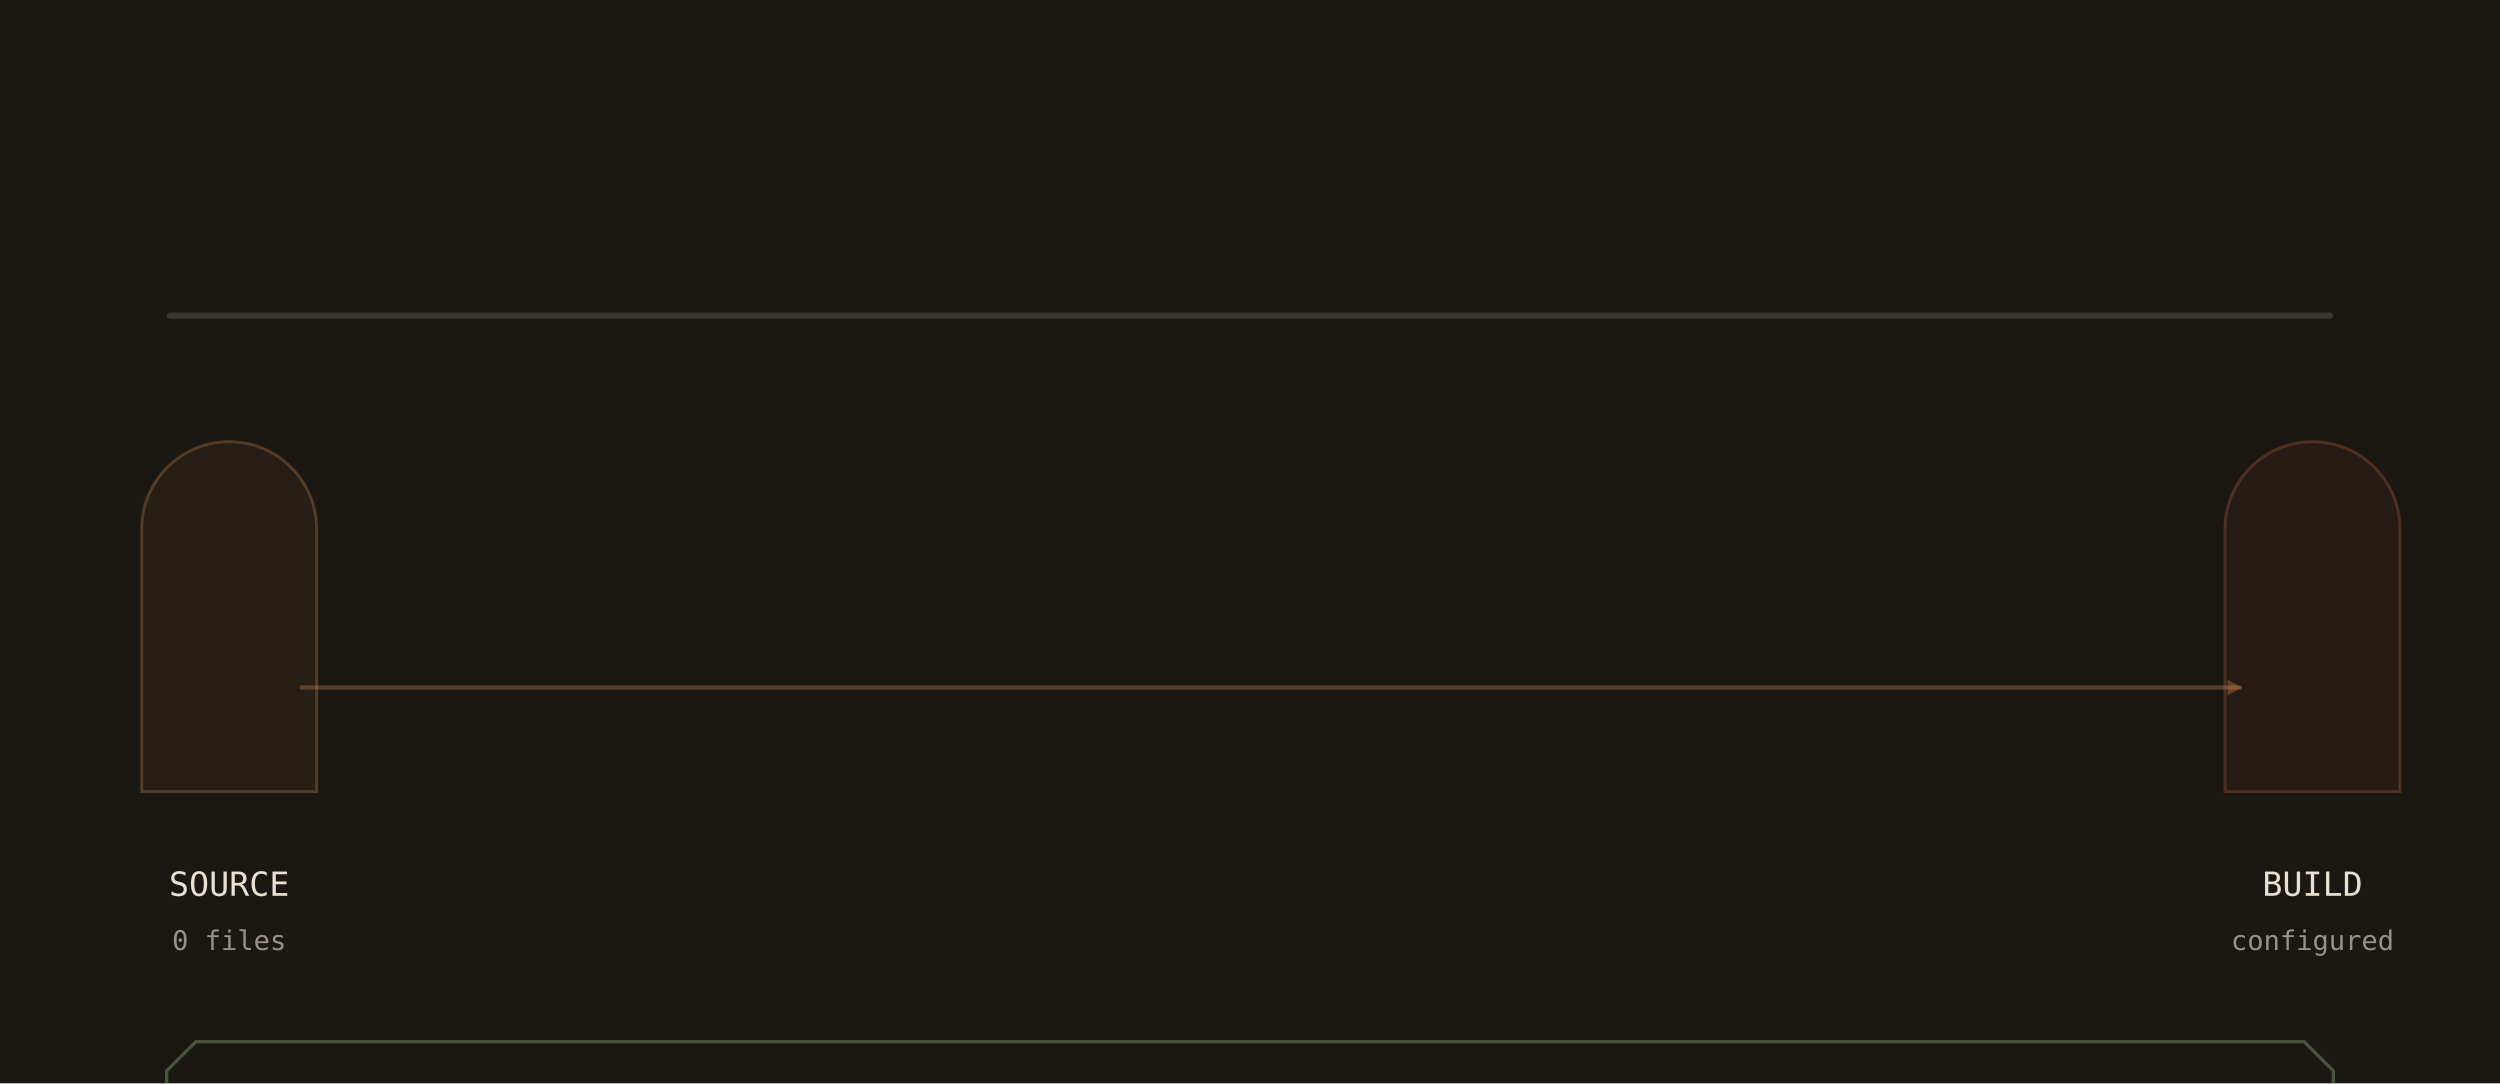
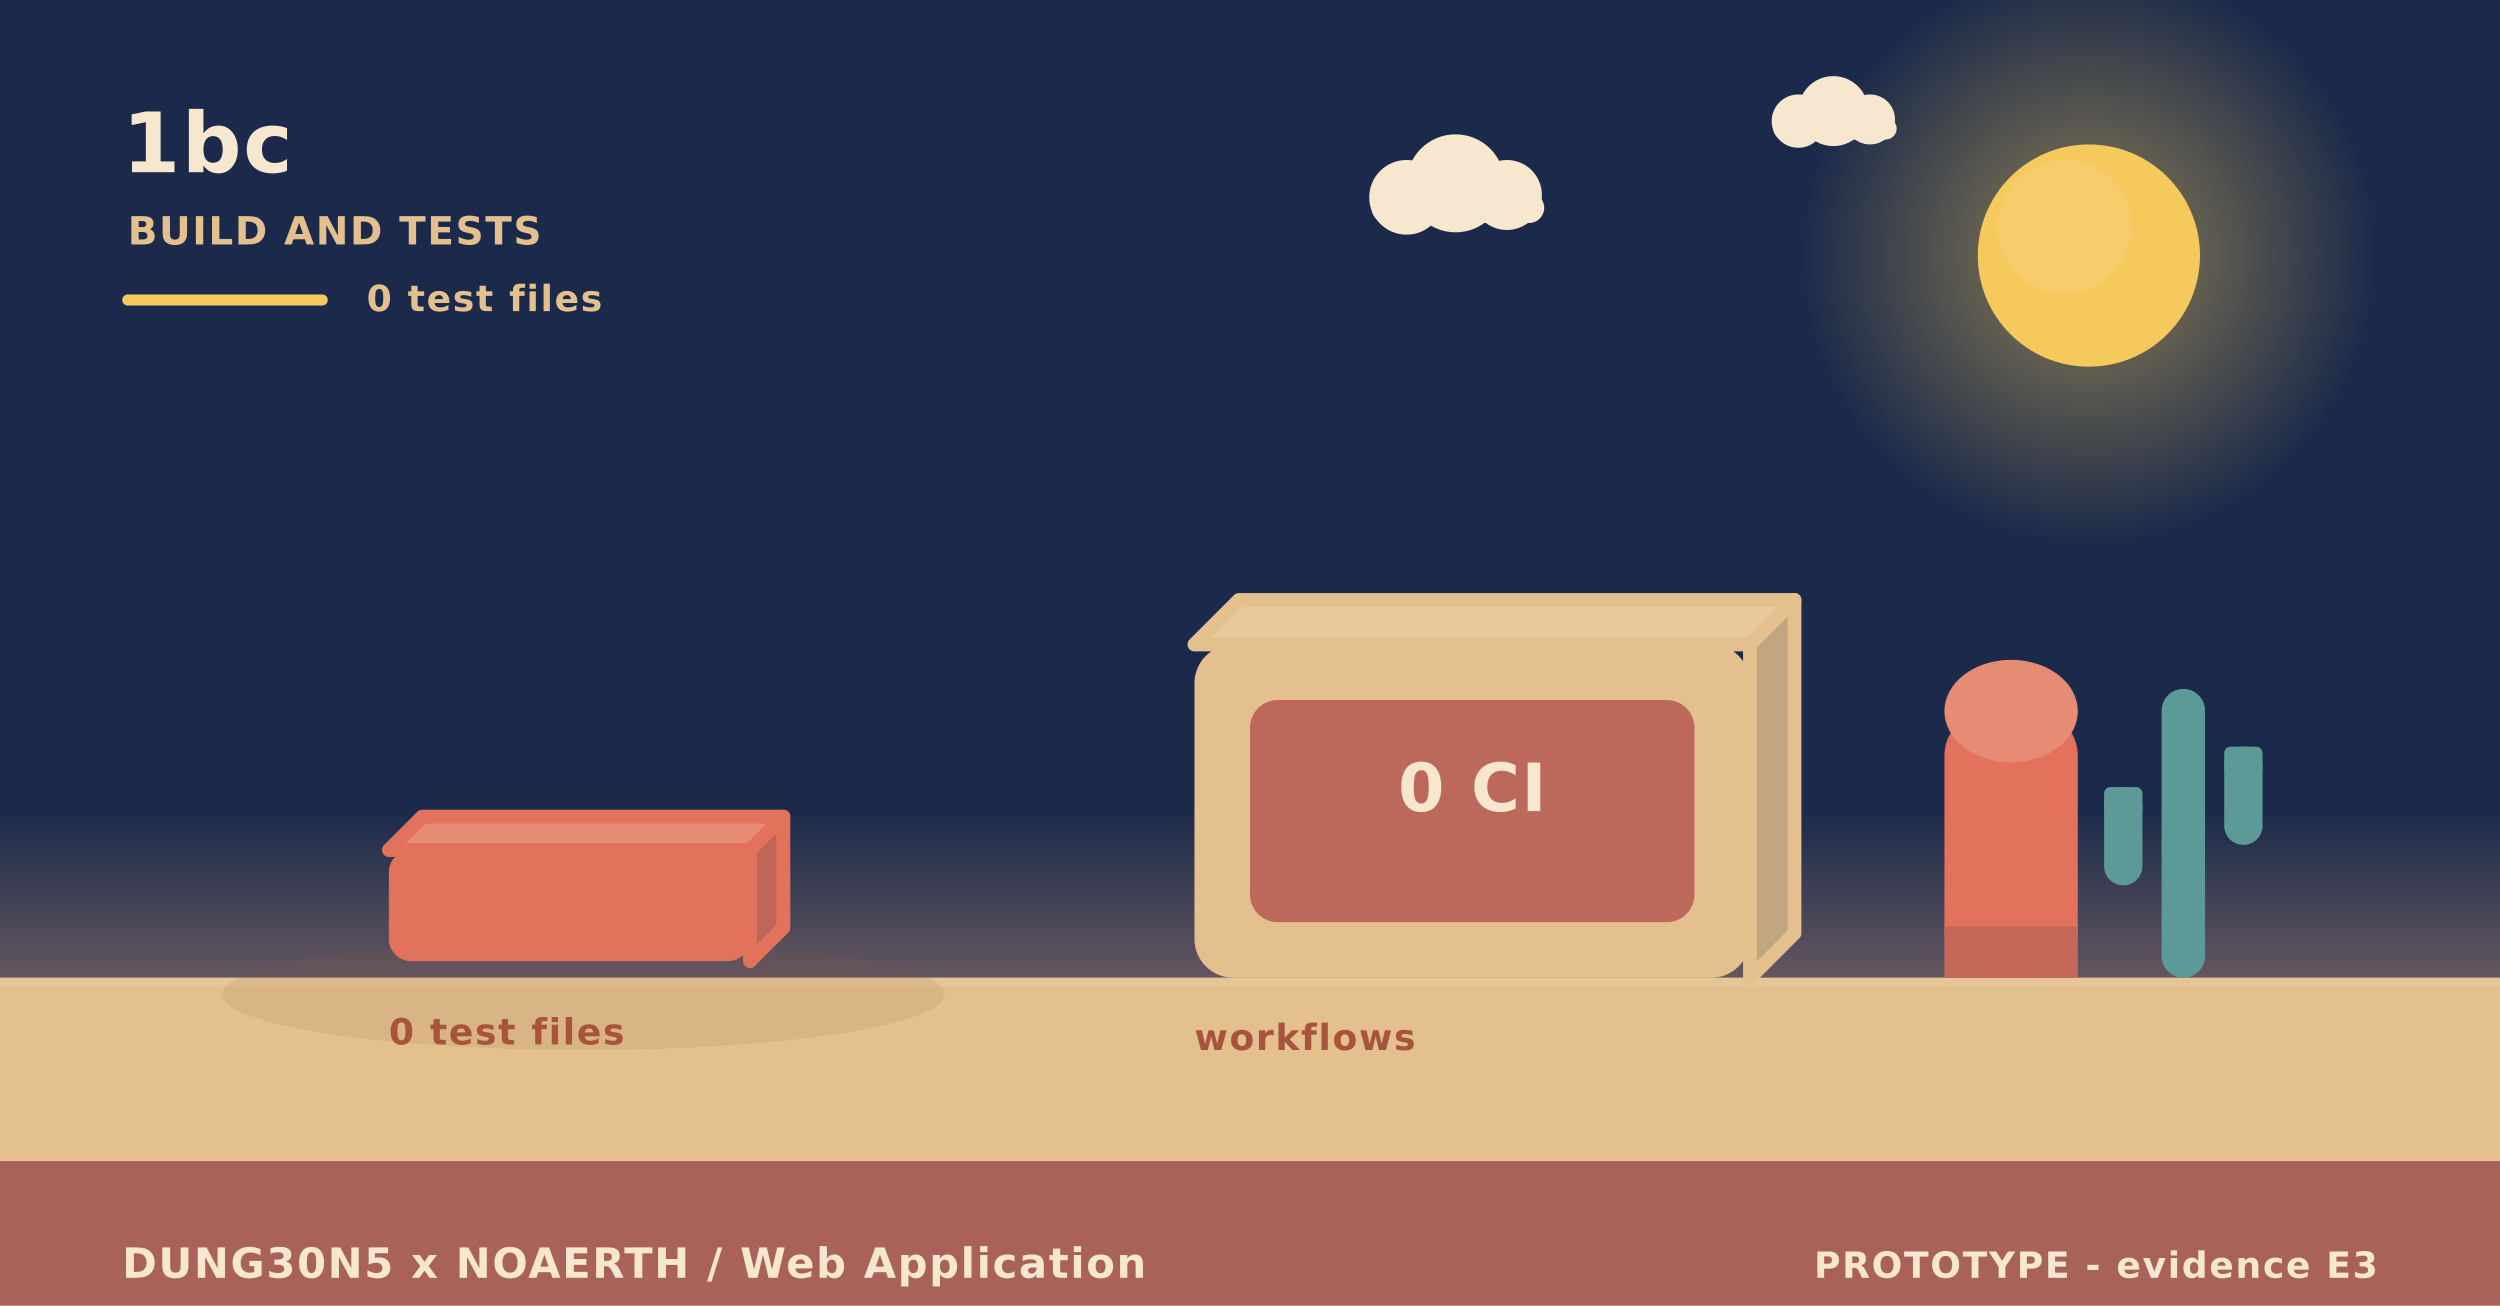
- <svg xmlns="http://www.w3.org/2000/svg" viewBox="0 0 1200 520" width="1200" height="520" role="img" aria-label="1bc build evidence">
-   <rect width="1200" height="520" fill="#1b1712" />
-   <defs>
-     <linearGradient id="gb" x1="0" y1="0" x2="1" y2="1">
-       <stop offset="0%" stop-color="#f4a261" />
-       <stop offset="100%" stop-color="#e76f51" />
-     </linearGradient>
-   </defs>
-   <rect x="80.00" y="150.00" width="1040.00" height="3.00" rx="2.00" fill="rgba(253,246,233,0.140)" opacity="1.00" />
-   <path d="M68.00,380.00 L68.00,254.00 A42.00,42.00 0 0 1 152.00,254.00 L152.00,380.00 Z" fill="rgba(244,162,97,0.100)" opacity="0.55" stroke="rgba(244,162,97,0.450)" stroke-width="1.4" />
-   <polygon points="-192.26,189.00 -136.83,221.00 -136.83,157.00 -192.26,125.00" fill="#506748" opacity="0.95" />
-   <polygon points="-247.68,221.00 -192.26,253.00 -192.26,189.00 -247.68,157.00" fill="#b4573f" opacity="0.95" />
-   <polygon points="-192.26,125.00 -136.83,157.00 -192.26,189.00 -247.68,157.00" fill="#f4a261" opacity="0.95" />
-   <text x="110" y="430" font-family="ui-monospace,Menlo,monospace" font-size="16" fill="rgba(253,246,233,0.900)" text-anchor="middle">SOURCE</text>
-   <text x="110" y="456" font-family="ui-monospace,Menlo,monospace" font-size="13" fill="rgba(253,246,233,0.550)" text-anchor="middle">0 files</text>
-   <path d="M1068.00,380.00 L1068.00,254.00 A42.00,42.00 0 0 1 1152.00,254.00 L1152.00,380.00 Z" fill="rgba(231,111,81,0.100)" opacity="0.55" stroke="rgba(231,111,81,0.450)" stroke-width="1.4" />
-   <polygon points="673.77,689.00 729.19,721.00 729.19,657.00 673.77,625.00" fill="#506748" opacity="0.95" />
-   <polygon points="618.34,721.00 673.77,753.00 673.77,689.00 618.34,657.00" fill="#b4573f" opacity="0.95" />
-   <polygon points="673.77,625.00 729.19,657.00 673.77,689.00 618.34,657.00" fill="#e76f51" opacity="0.95" />
-   <text x="1110" y="430" font-family="ui-monospace,Menlo,monospace" font-size="16" fill="rgba(253,246,233,0.900)" text-anchor="middle">BUILD</text>
-   <text x="1110" y="456" font-family="ui-monospace,Menlo,monospace" font-size="13" fill="rgba(253,246,233,0.550)" text-anchor="middle">configured</text>
-   <line x1="144.00" y1="330.00" x2="1076.00" y2="330.00" stroke="rgba(244,162,97,0.500)" stroke-width="2.00" opacity="0.55" />
-   <polygon points="1076.00,330.00 1069.20,326.20 1069.20,333.80" fill="rgba(244,162,97,0.500)" opacity="0.55" />
-   <path d="M94.00,500.00 H1106.00 L1120.00,514.00 V546.00 L1106.00,560.00 H94.00 L80.00,546.00 V514.00 Z" fill="none" stroke="rgba(138,177,125,0.500)" stroke-width="1.60" opacity="0.80" />
-   <text x="600" y="536" font-family="ui-monospace,Menlo,monospace" font-size="16" fill="rgba(138,177,125,0.950)" text-anchor="middle">no test suite present in this repository — shown as measured, not implied</text>
+ <svg xmlns="http://www.w3.org/2000/svg" width="900" height="470" viewBox="0 0 900 470" role="img" aria-label="1bc - how it is verified">
+   <linearGradient id="skyb" x1="0" y1="0" x2="0" y2="1">
+     <stop offset="0" stop-color="#1b2a4a" />
+     <stop offset="0.62" stop-color="#1b2a4a" />
+     <stop offset="1" stop-color="#f3ad8a" />
+   </linearGradient>
+   <rect width="900" height="470" fill="url(#skyb)" />
+   <radialGradient id="sunb">
+     <stop offset="0.35" stop-color="#f5c95c" stop-opacity="0.34" />
+     <stop offset="1" stop-color="#f5c95c" stop-opacity="0" />
+   </radialGradient>
+   <circle cx="752" cy="92" r="104" fill="url(#sunb)" />
+   <circle cx="752" cy="92" r="40" fill="#f5c95c" />
+   <circle cx="743.2" cy="81.6" r="24" fill="#f5d27e" opacity="0.5" />
+   <g>
+     <circle cx="524" cy="66" r="17.64" fill="#f6e7ce" />
+     <circle cx="506.36" cy="71.04" r="13.44" fill="#f6e7ce" />
+     <circle cx="542.48" cy="70.2" r="12.6" fill="#f6e7ce" />
+     <rect x="493.76" y="69.36" width="62.16" height="10.92" rx="5.46" fill="#f6e7ce" />
+   </g>
+   <g>
+     <circle cx="660" cy="40" r="12.6" fill="#f6e7ce" />
+     <circle cx="647.4" cy="43.6" r="9.6" fill="#f6e7ce" />
+     <circle cx="673.2" cy="43" r="9" fill="#f6e7ce" />
+     <rect x="638.4" y="42.4" width="44.4" height="7.8" rx="3.9" fill="#f6e7ce" />
+   </g>
+   <rect x="0" y="352" width="900" height="118" fill="#e3c08d" />
+   <rect x="0" y="352" width="900" height="3" fill="#e6c596" />
+   <text x="44" y="62" font-family="Verdana,DejaVu Sans,sans-serif" font-size="30" font-weight="700" letter-spacing="0.6" fill="#f6e7ce" text-anchor="start">1bc</text>
+   <text x="46" y="88" font-family="Verdana,DejaVu Sans,sans-serif" font-size="14" font-weight="700" letter-spacing="0.6" fill="#e3c08d" text-anchor="start">BUILD AND TESTS</text>
+   <rect x="44" y="106" width="74" height="4" rx="2" fill="#f5c95c" />
+   <text x="132" y="112" font-family="Verdana,DejaVu Sans,sans-serif" font-size="13" font-weight="700" letter-spacing="0.6" fill="#e3c08d" text-anchor="start">0 test files</text>
+   <ellipse cx="210" cy="358" rx="130" ry="20" fill="rgba(138,90,68,0.11)" />
+   <path d="M140,306 L270,306 L282,294 L152,294 Z" fill="#e68c74" stroke="#e2725b" stroke-width="5" stroke-linejoin="round" />
+   <path d="M270,306 L282,294 L282,334 L270,346 Z" fill="#c06658" stroke="#e2725b" stroke-width="5" stroke-linejoin="round" />
+   <rect x="140" y="306" width="130" height="40" rx="8" fill="#e2725b" />
+   <text x="140" y="376" font-family="Verdana,DejaVu Sans,sans-serif" font-size="13" font-weight="700" letter-spacing="0.6" fill="#a8543c" text-anchor="start">0 test files</text>
+   <path d="M430,232 L630,232 L646,216 L446,216 Z" fill="#e7c99b" stroke="#e3c08d" stroke-width="5" stroke-linejoin="round" />
+   <path d="M630,232 L646,216 L646,336 L630,352 Z" fill="#c1a682" stroke="#e3c08d" stroke-width="5" stroke-linejoin="round" />
+   <rect x="430" y="232" width="200" height="120" rx="14" fill="#e3c08d" />
+   <rect x="450" y="252" width="160" height="80" rx="10" fill="#ba6458" opacity="0.94" />
+   <text x="530" y="292" font-family="Verdana,DejaVu Sans,sans-serif" font-size="24" font-weight="700" letter-spacing="0.6" fill="#f6e7ce" text-anchor="middle">0 CI</text>
+   <text x="430" y="378" font-family="Verdana,DejaVu Sans,sans-serif" font-size="13" font-weight="700" letter-spacing="0.6" fill="#a8543c" text-anchor="start">workflows</text>
+   <rect x="700" y="256" width="48" height="96" rx="16" fill="#e2725b" />
+   <ellipse cx="724" cy="256" rx="24" ry="18.46" fill="#e68c74" />
+   <rect x="700" y="333.54" width="48" height="18.46" fill="#c66859" />
+   <rect x="778.18" y="248" width="15.64" height="104" rx="7.82" fill="#5b9a97" />
+   <rect x="757.48" y="283.36" width="13.8" height="35.36" rx="6.9" fill="#5b9a97" />
+   <rect x="757.48" y="283.36" width="13.8" height="10.4" rx="2.3" fill="#5b9a97" />
+   <rect x="800.72" y="268.8" width="13.8" height="35.36" rx="6.9" fill="#5b9a97" />
+   <rect x="800.72" y="268.8" width="13.8" height="10.4" rx="2.3" fill="#5b9a97" />
+   <rect x="0" y="418" width="900" height="52" rx="0" fill="#a65c56" opacity="0.94" />
+   <text x="44" y="460" font-family="Verdana,DejaVu Sans,sans-serif" font-size="15" font-weight="700" letter-spacing="0.6" fill="#f6e7ce" text-anchor="start">DUNG30N5 x NOAERTH  /  Web Application</text>
+   <text x="856" y="460" font-family="Verdana,DejaVu Sans,sans-serif" font-size="13" font-weight="700" letter-spacing="0.6" fill="#f6e7ce" text-anchor="end">PROTOTYPE  -  evidence E3</text>
</svg>
